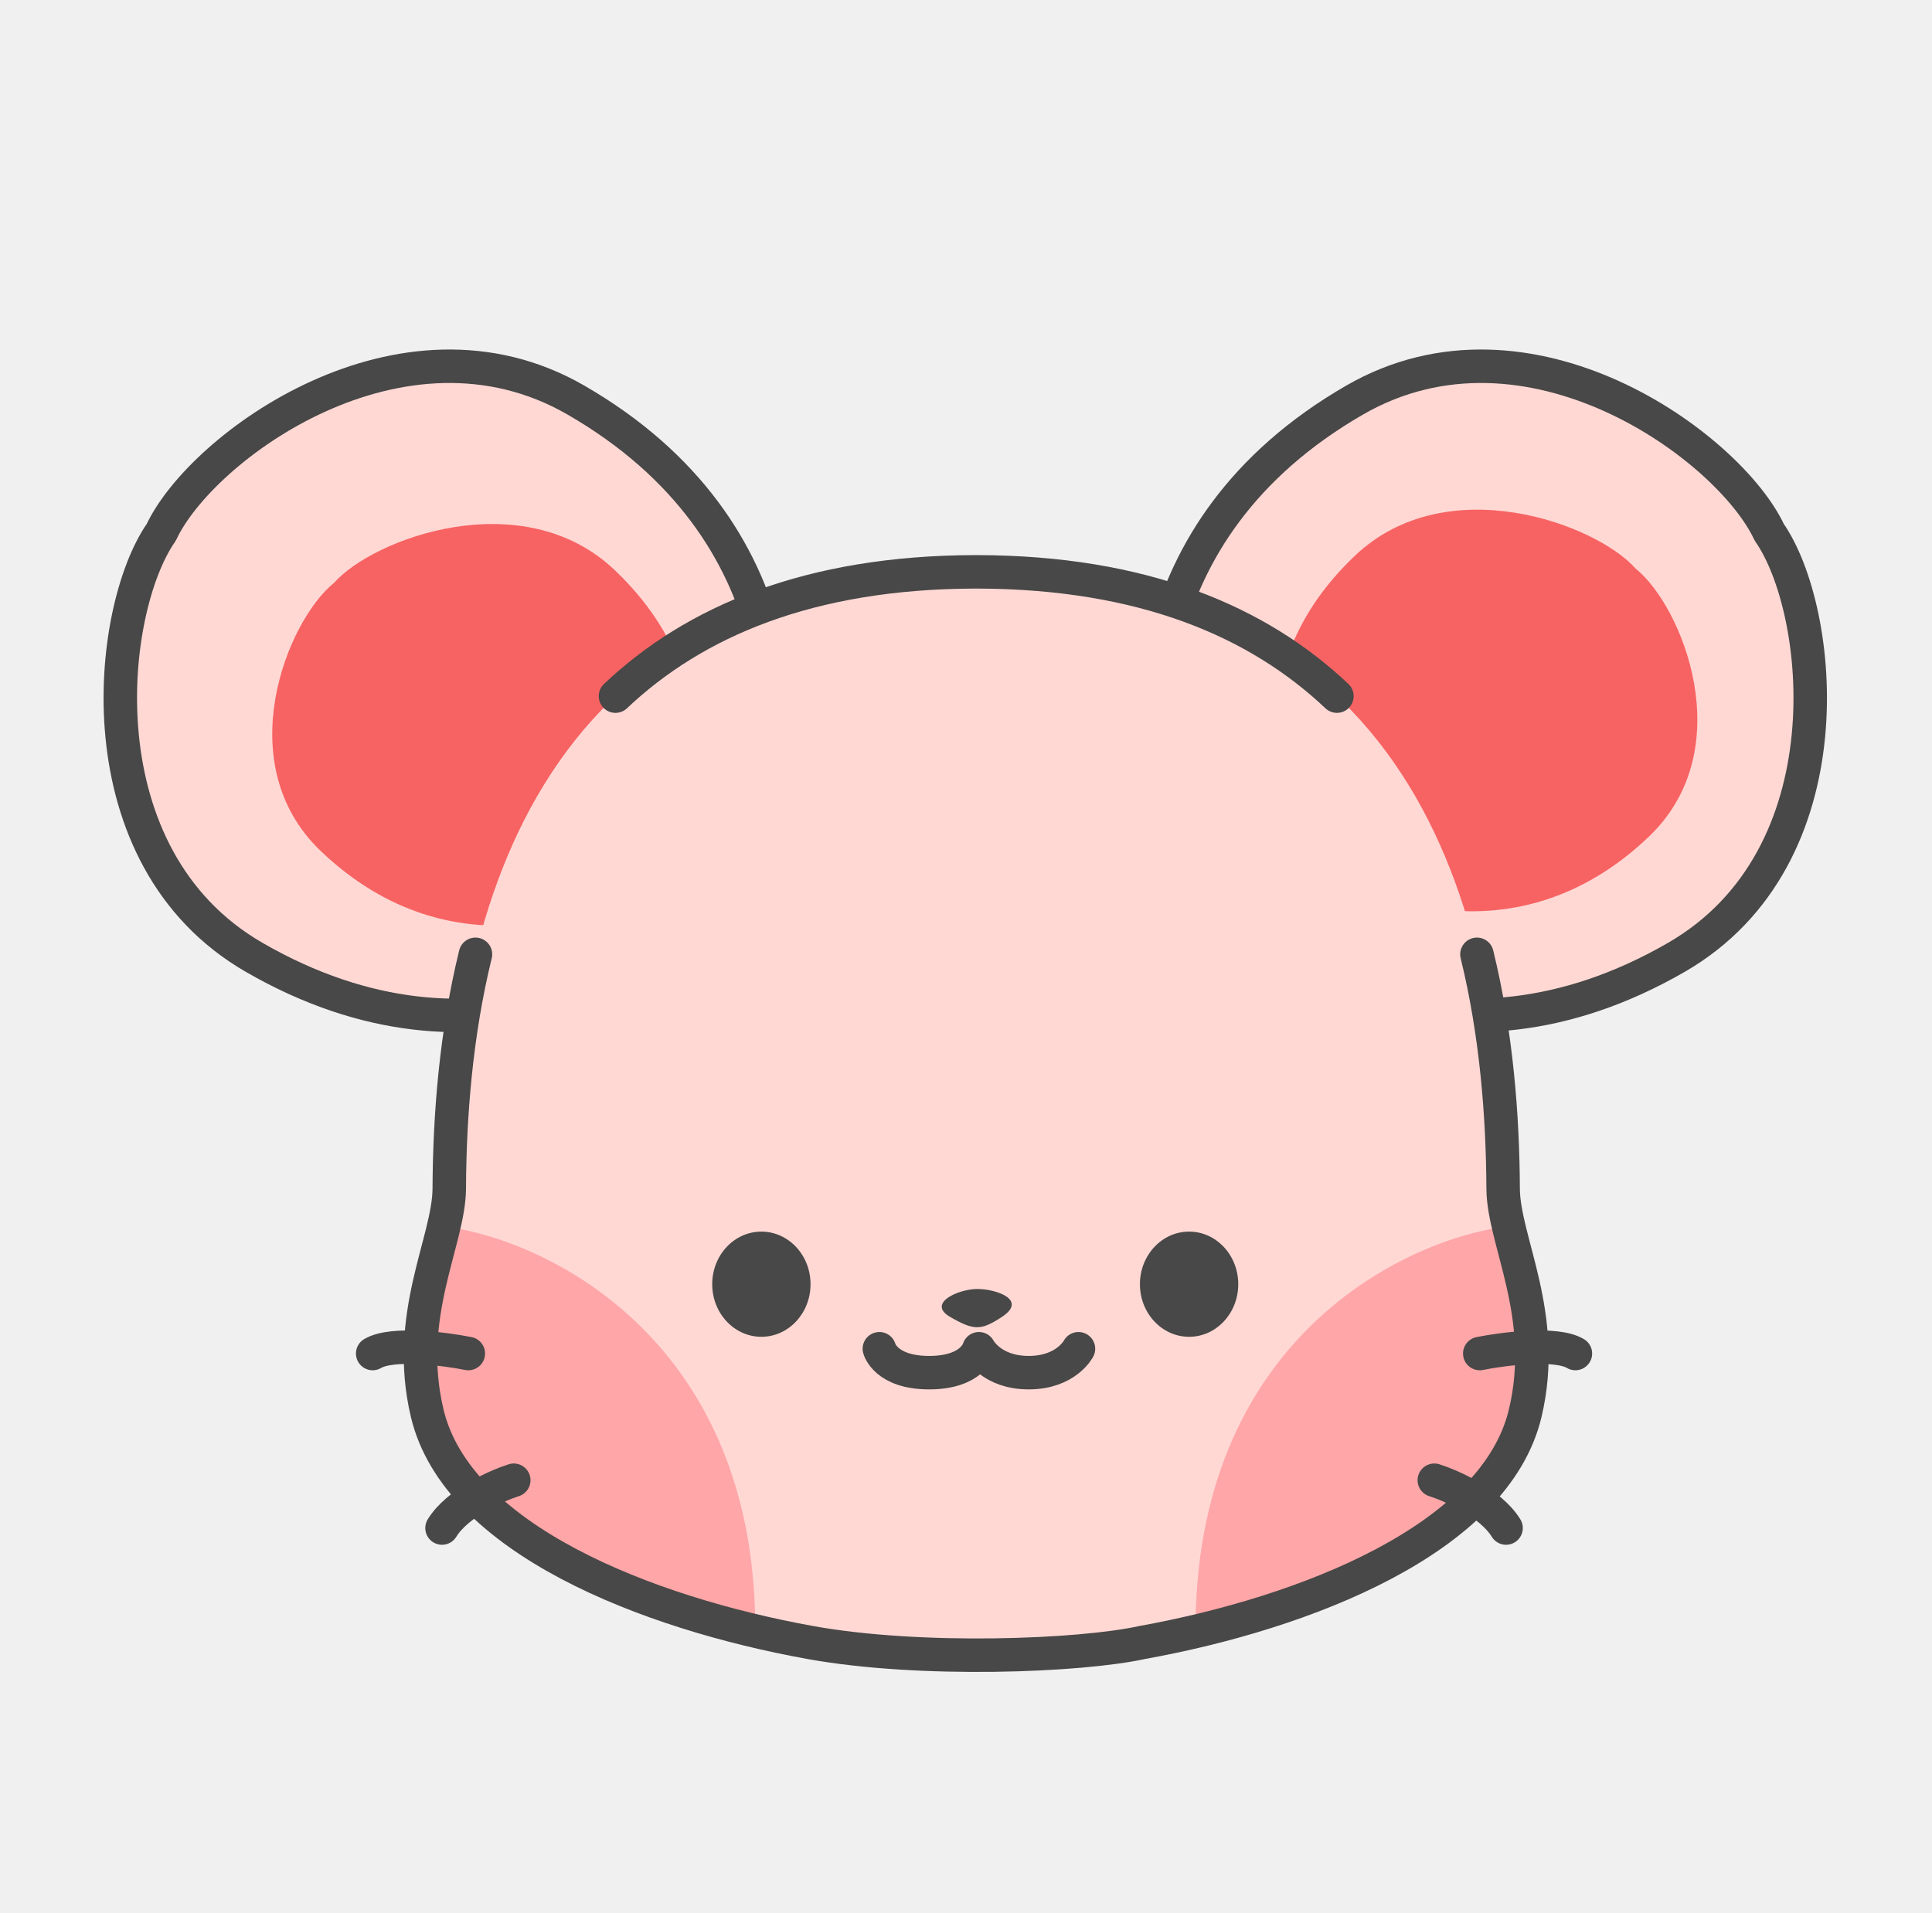
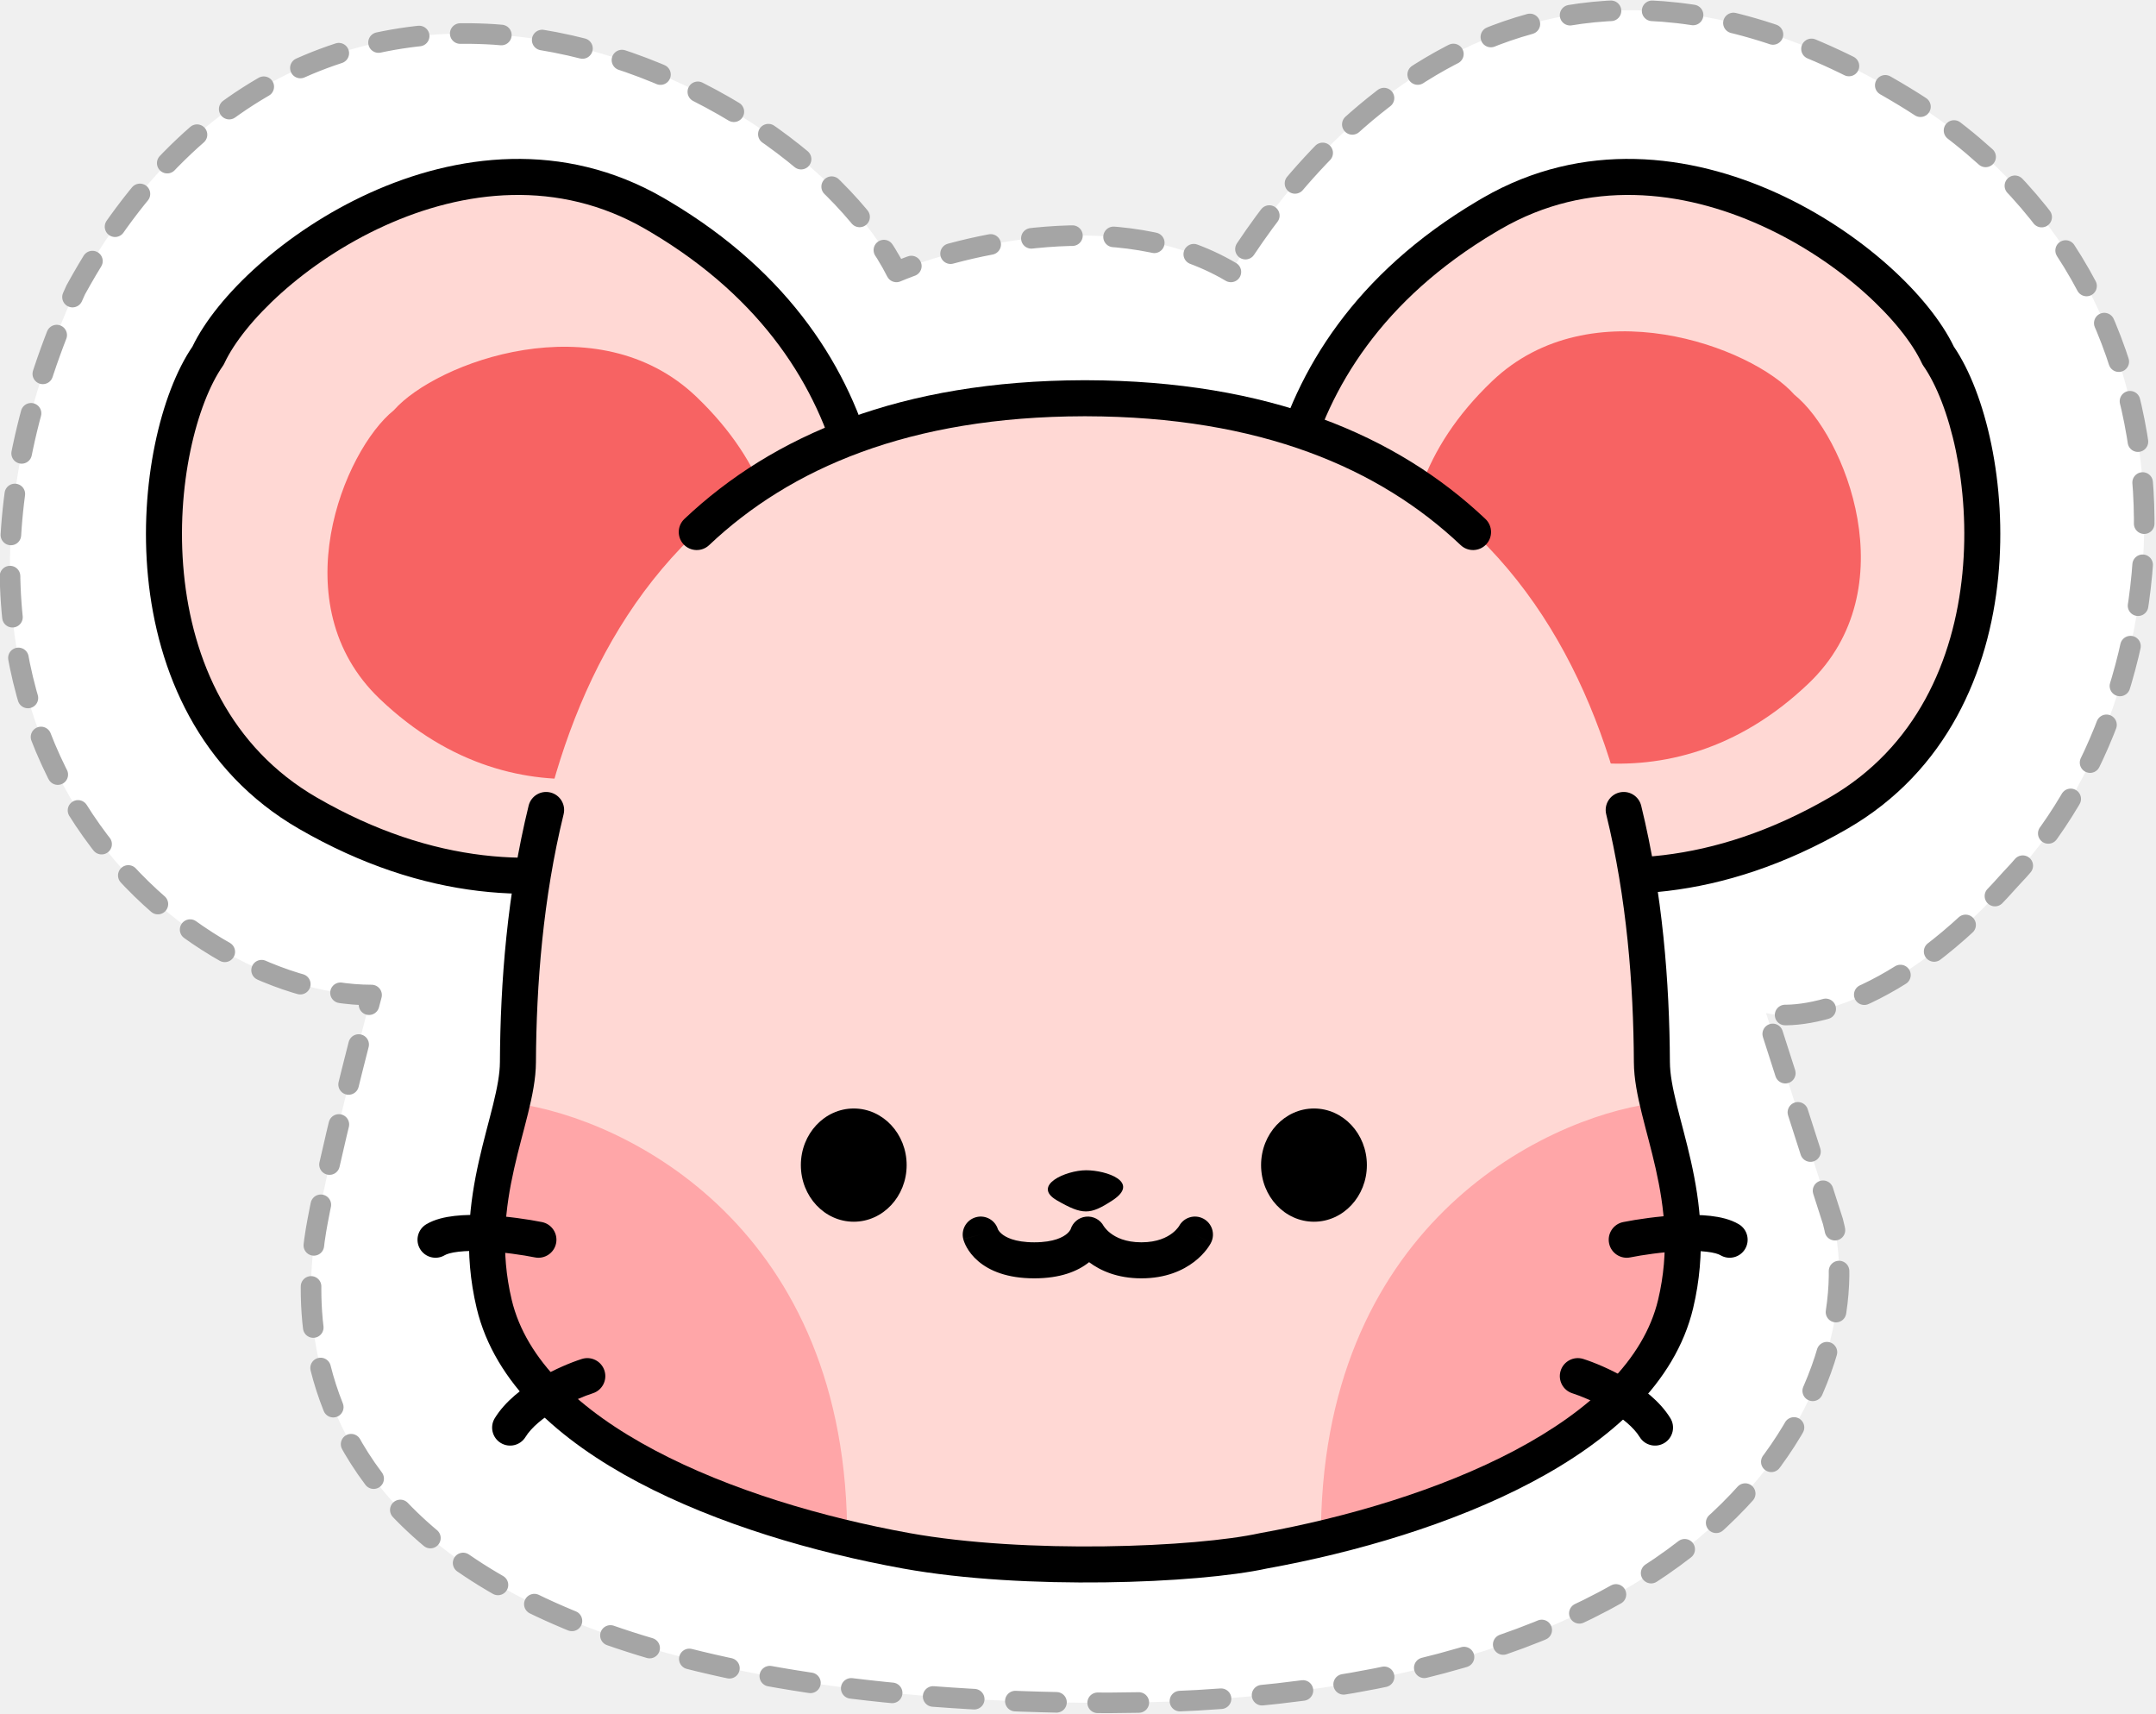
- <svg xmlns="http://www.w3.org/2000/svg" width="404" height="400" viewBox="0 0 404 400" fill="none">
-   <path d="M44.029 97.408C56.815 82.414 105.601 63.709 135.511 93.182C178.584 135.627 156.371 184.537 144.924 196.432L144.932 196.44C144.866 196.506 144.795 196.569 144.726 196.635C144.659 196.703 144.595 196.773 144.528 196.838L144.52 196.83C132.448 208.11 82.814 229.999 39.741 187.555C9.831 158.081 28.813 110.007 44.029 97.408Z" fill="#FFD8D4" />
-   <path d="M358.979 97.554C374.084 110.247 392.928 158.677 363.236 188.369C320.477 231.128 271.205 209.077 259.221 197.714L259.214 197.721C259.148 197.655 259.084 197.586 259.017 197.517C258.948 197.45 258.878 197.386 258.812 197.32L258.82 197.312C247.457 185.329 225.406 136.057 268.165 93.298C297.856 63.606 346.287 82.45 358.979 97.554Z" fill="#FFD8D4" />
-   <path d="M69.84 121.926C78.053 112.597 109.391 100.958 128.603 119.297C156.27 145.707 142.002 176.14 134.649 183.541L134.654 183.546C134.612 183.587 134.566 183.626 134.522 183.668C134.479 183.71 134.437 183.753 134.395 183.794L134.39 183.789C126.636 190.807 94.754 204.427 67.086 178.017C47.874 159.678 60.067 129.766 69.84 121.926Z" fill="#F76363" />
-   <path d="M342.021 118.926C333.808 109.597 302.471 97.958 283.259 116.297C255.591 142.707 269.86 173.14 277.212 180.541L277.207 180.546C277.25 180.587 277.295 180.626 277.339 180.668C277.383 180.71 277.424 180.753 277.467 180.794L277.472 180.789C285.226 187.807 317.108 201.427 344.775 175.017C363.987 156.678 351.795 126.766 342.021 118.926Z" fill="#F76363" />
-   <path d="M243.899 132.983C248.401 115.637 259.641 97.316 283.257 83.681C319.658 62.666 361.603 93.432 369.962 111.325C381.278 127.511 386.95 179.219 350.55 200.235C326.934 213.87 305.447 214.444 288.174 209.67" stroke="#474847" stroke-width="7" stroke-linecap="round" stroke-linejoin="round" />
-   <path d="M159.793 132.983C155.291 115.637 144.051 97.316 120.434 83.681C84.034 62.666 42.089 93.432 33.73 111.325C22.414 127.511 16.742 179.219 53.142 200.235C76.758 213.87 98.245 214.444 115.517 209.67" stroke="#474847" stroke-width="7" stroke-linecap="round" stroke-linejoin="round" />
-   <path d="M204.335 119.605C298.521 119.82 314.063 195.295 314.32 248.603C314.373 259.588 323.82 275.103 318.931 295.603C310.243 332.029 237.393 347.704 204.133 346.608C170.872 347.704 98.023 332.029 89.335 295.603C84.446 275.103 93.892 259.588 93.945 248.603C94.203 195.295 109.745 119.82 203.931 119.605V119.603C203.998 119.603 204.066 119.604 204.133 119.604C204.2 119.604 204.268 119.603 204.335 119.603V119.605Z" fill="#FFD8D4" />
-   <path d="M157.93 341.603C158.33 280.803 115.097 259.603 93.43 256.603C88.43 264.27 86.038 290.103 89.93 298.103C98.93 316.603 109.93 326.603 157.93 341.603Z" fill="#FFA6A8" />
-   <path d="M249.998 341.603C249.598 280.803 292.832 259.603 314.498 256.603C319.498 264.27 321.89 290.103 317.998 298.103C308.998 316.603 297.998 326.603 249.998 341.603Z" fill="#FFA6A8" />
-   <path d="M128.701 145.603C145.219 129.973 169.241 119.684 203.931 119.605V119.603C203.998 119.603 204.066 119.604 204.133 119.604C204.2 119.604 204.268 119.603 204.335 119.603V119.605C239.025 119.684 263.047 129.973 279.565 145.603M99.424 199.603C95.348 216.228 94.019 233.326 93.945 248.603C93.892 259.588 84.446 275.103 89.335 295.603C95.607 321.899 135.316 337.381 169.431 343.546C192.5 347.715 225.904 346.39 238.835 343.546C272.95 337.381 312.659 321.899 318.931 295.603C323.82 275.103 314.373 259.588 314.32 248.603C314.247 233.326 312.918 216.228 308.842 199.603" stroke="#474847" stroke-width="7" stroke-linecap="round" stroke-linejoin="round" />
-   <path d="M97.931 283.103C92.931 282.103 81.931 280.703 77.931 283.103" stroke="#474847" stroke-width="7" stroke-linecap="round" stroke-linejoin="round" />
-   <path d="M107.431 309.603C103.764 310.77 95.631 314.403 92.431 319.603" stroke="#474847" stroke-width="7" stroke-linecap="round" stroke-linejoin="round" />
-   <path d="M309.431 283.103C314.431 282.103 325.431 280.703 329.431 283.103" stroke="#474847" stroke-width="7" stroke-linecap="round" stroke-linejoin="round" />
-   <path d="M299.931 309.603C303.597 310.77 311.731 314.403 314.931 319.603" stroke="#474847" stroke-width="7" stroke-linecap="round" stroke-linejoin="round" />
-   <ellipse cx="159.211" cy="268.603" rx="10.28" ry="11" fill="#474847" />
-   <ellipse cx="248.65" cy="268.603" rx="10.28" ry="11" fill="#474847" />
-   <path d="M183.884 282.103C183.884 282.103 185.169 287.103 194.293 287.103C203.416 287.103 204.702 282.103 204.702 282.103C204.702 282.103 207.272 287.103 215.11 287.103C222.949 287.103 225.519 282.103 225.519 282.103" stroke="#474847" stroke-width="7" stroke-linecap="round" stroke-linejoin="round" />
-   <path d="M198.708 275.463C203.698 278.336 205.135 278.298 209.482 275.463C214.963 271.888 208.348 269.603 204.378 269.603C200.409 269.603 193.718 272.59 198.708 275.463Z" fill="#474847" />
+ <svg xmlns="http://www.w3.org/2000/svg" width="419" height="333" viewBox="0 0 419 333" fill="none">
+   <path d="M239.213 52.83C217.613 40.03 186.88 47.497 174.213 52.83C154.713 14.33 62.213 -30.17 14.713 56.33C-24.368 142.391 35.213 193.33 72.213 193.33C69.713 202.663 64.113 224.53 61.713 237.33C58.713 253.33 48.713 328.83 209.713 330.83C338.513 332.43 363.713 265.83 356.213 237.33L343.213 196.83C349.88 198.497 368.713 195.63 390.713 170.83C425.213 134.83 431.879 56.33 370.213 18.83C296.213 -26.17 252.713 30.83 239.213 52.83Z" fill="white" stroke="#A5A5A5" stroke-width="4" stroke-linecap="round" stroke-linejoin="round" stroke-dasharray="8 8" />
+   <path d="M50.737 55.178C63.524 40.185 112.31 21.48 142.22 50.953C185.293 93.398 163.08 142.307 151.633 154.203L151.641 154.211C151.575 154.276 151.504 154.34 151.435 154.406C151.368 154.474 151.304 154.543 151.237 154.609L151.229 154.601C139.157 165.881 89.523 187.77 46.45 145.325C16.54 115.852 35.522 67.778 50.737 55.178Z" fill="#FFD8D4" />
+   <path d="M365.688 55.325C380.793 68.018 399.637 116.448 369.945 146.14C327.186 188.899 277.914 166.847 265.93 155.484L265.922 155.492C265.856 155.426 265.793 155.356 265.726 155.288C265.657 155.221 265.587 155.157 265.521 155.091L265.529 155.083C254.166 143.1 232.115 93.827 274.874 51.068C304.565 21.377 352.996 40.22 365.688 55.325Z" fill="#FFD8D4" />
+   <path d="M76.549 79.697C84.762 70.367 116.099 58.729 135.312 77.067C162.979 103.477 148.711 133.91 141.358 141.312L141.363 141.317C141.321 141.357 141.275 141.397 141.231 141.438C141.188 141.481 141.146 141.524 141.104 141.564L141.099 141.56C133.345 148.578 101.463 162.198 73.795 135.788C54.583 117.449 66.776 87.536 76.549 79.697Z" fill="#F76363" />
+   <path d="M348.73 76.697C340.517 67.367 309.18 55.729 289.968 74.067C262.3 100.477 276.569 130.91 283.921 138.312L283.916 138.317C283.959 138.357 284.004 138.397 284.048 138.438C284.092 138.481 284.133 138.524 284.176 138.564L284.181 138.56C291.935 145.578 323.817 159.198 351.484 132.788C370.696 114.449 358.504 84.536 348.73 76.697Z" fill="#F76363" />
+   <path d="M355.509 154.975C372.429 145.206 379.728 128.251 381.375 111.4C383.037 94.384 378.848 78.318 373.803 71.101C373.687 70.936 373.586 70.76 373.501 70.578C369.773 62.6 357.954 50.939 342.387 43.871C326.97 36.871 308.637 34.715 291.716 44.483L290.657 45.103C268.616 58.176 258.206 75.412 253.996 91.633C253.511 93.504 251.601 94.627 249.73 94.141C247.859 93.656 246.735 91.745 247.221 89.874C251.874 71.945 263.386 53.142 287.079 39.087L288.216 38.421C307.696 27.175 328.536 29.894 345.281 37.496C361.723 44.962 374.962 57.467 379.71 67.341C385.887 76.389 390.098 94.108 388.342 112.08C386.553 130.383 378.489 149.791 359.009 161.037C334.545 175.162 312.088 175.827 293.951 170.813C292.088 170.299 290.995 168.371 291.51 166.508C292.025 164.645 293.953 163.552 295.816 164.067C312.225 168.603 332.74 168.121 355.509 154.975Z" fill="black" />
+   <path d="M61.601 154.975C44.68 145.206 37.381 128.251 35.735 111.4C34.072 94.384 38.261 78.318 43.307 71.101C43.422 70.936 43.523 70.76 43.609 70.578C47.336 62.6 59.155 50.939 74.722 43.871C90.14 36.871 108.473 34.715 125.393 44.483L126.452 45.103C148.494 58.176 158.903 75.412 163.113 91.633C163.599 93.504 165.509 94.627 167.38 94.141C169.251 93.656 170.374 91.745 169.889 89.874C165.236 71.945 153.724 53.142 130.03 39.087L128.893 38.421C109.413 27.175 88.573 29.894 71.829 37.496C55.386 44.962 42.147 57.467 37.399 67.341C31.222 76.389 27.011 94.108 28.767 112.08C30.556 130.383 38.621 149.791 58.101 161.037C82.564 175.162 105.022 175.827 123.158 170.813C125.021 170.299 126.114 168.371 125.599 166.508C125.084 164.645 123.156 163.552 121.293 164.067C104.884 168.603 84.369 168.121 61.601 154.975Z" fill="black" />
+   <path d="M211.043 77.376C305.23 77.591 320.772 153.066 321.029 206.374C321.082 217.358 330.529 232.874 325.64 253.374C316.952 289.8 244.102 305.475 210.841 304.379C177.581 305.475 104.731 289.8 96.043 253.374C91.154 232.874 100.602 217.358 100.655 206.374C100.912 153.066 116.454 77.591 210.64 77.376V77.374C210.707 77.374 210.774 77.375 210.841 77.375C210.909 77.375 210.976 77.374 211.043 77.374V77.376Z" fill="#FFD8D4" />
+   <path d="M164.639 299.374C165.039 238.574 121.806 217.374 100.139 214.374C95.139 222.04 92.748 247.874 96.639 255.874C105.639 274.374 116.639 284.374 164.639 299.374Z" fill="#FFA6A8" />
+   <path d="M256.707 299.374C256.307 238.574 299.541 217.374 321.207 214.374C326.207 222.04 328.599 247.874 324.707 255.874C315.707 274.374 304.707 284.374 256.707 299.374Z" fill="#FFA6A8" />
+   <path d="M314.717 153.974C316.595 153.514 318.49 154.663 318.951 156.541C323.112 173.517 324.455 190.907 324.53 206.357C324.541 208.662 325.051 211.35 325.859 214.633C326.624 217.744 327.723 221.626 328.603 225.538C330.418 233.611 331.663 243.207 329.044 254.185C325.555 268.815 312.945 279.902 297.67 287.988C282.3 296.125 263.503 301.621 246.245 304.746C239.426 306.238 227.593 307.28 214.689 307.446C201.715 307.613 187.353 306.899 175.517 304.76C158.237 301.638 139.407 296.138 124.013 287.988C108.739 279.902 96.129 268.815 92.639 254.185C90.021 243.207 91.266 233.611 93.082 225.538C93.961 221.626 95.06 217.744 95.826 214.633C96.633 211.35 97.144 208.662 97.155 206.357C97.229 190.907 98.572 173.517 102.734 156.541C103.194 154.663 105.089 153.514 106.966 153.974C108.844 154.435 109.993 156.33 109.533 158.207C105.543 174.481 104.228 191.287 104.155 206.39C104.139 209.578 103.448 212.949 102.623 216.305C101.755 219.833 100.788 223.171 99.911 227.073C98.212 234.629 97.178 243.041 99.449 252.562C102.231 264.228 112.612 274.032 127.289 281.802C141.846 289.508 159.928 294.831 176.762 297.873C187.996 299.903 201.87 300.611 214.598 300.447C227.364 300.283 238.671 299.244 244.792 297.898C244.835 297.889 244.879 297.881 244.922 297.873C261.756 294.831 279.838 289.508 294.395 281.802C309.072 274.032 319.452 264.228 322.235 252.562C324.506 243.041 323.472 234.629 321.773 227.073C320.895 223.171 319.929 219.833 319.061 216.305C318.235 212.949 317.545 209.578 317.53 206.39C317.457 191.287 316.142 174.481 312.152 158.207C311.692 156.33 312.84 154.435 314.717 153.974ZM211.138 73.877C246.521 73.975 271.424 84.504 288.68 100.832C290.084 102.16 290.145 104.375 288.817 105.779C287.488 107.183 285.273 107.244 283.869 105.916C268.102 90.997 244.987 80.953 211.036 80.876C211.016 80.876 210.996 80.874 210.976 80.874C210.917 80.874 211.064 80.874 210.846 80.875H210.838C210.62 80.874 210.767 80.874 210.708 80.874C210.688 80.874 210.668 80.876 210.648 80.876C176.696 80.953 153.582 90.997 137.815 105.916C136.411 107.244 134.195 107.183 132.867 105.779C131.539 104.375 131.6 102.16 133.004 100.832C150.261 84.504 175.163 73.975 210.544 73.877C210.576 73.876 210.608 73.874 210.64 73.874C210.688 73.874 210.733 73.874 210.765 73.875H210.918C210.951 73.874 210.997 73.874 211.044 73.874C211.076 73.874 211.107 73.876 211.138 73.877Z" fill="black" />
+   <path d="M88.352 236.243C90.272 236.024 92.378 236.01 94.423 236.102C98.512 236.287 102.693 236.916 105.326 237.442C107.221 237.821 108.45 239.665 108.071 241.56C107.692 243.456 105.848 244.685 103.953 244.306C101.586 243.832 97.766 243.261 94.106 243.096C92.276 243.013 90.569 243.036 89.145 243.198C87.645 243.369 86.799 243.659 86.44 243.875C84.783 244.869 82.633 244.332 81.638 242.675C80.644 241.017 81.181 238.867 82.839 237.873C84.48 236.888 86.509 236.453 88.352 236.243Z" fill="black" />
+   <path d="M113.078 264.039C114.92 263.453 116.888 264.47 117.475 266.312C118.061 268.154 117.043 270.122 115.201 270.709C113.596 271.22 110.888 272.317 108.241 273.877C105.53 275.475 103.276 277.329 102.12 279.208C101.107 280.854 98.952 281.367 97.306 280.354C95.659 279.341 95.146 277.186 96.159 275.54C98.203 272.218 101.616 269.656 104.688 267.846C107.824 265.998 111.017 264.695 113.078 264.039Z" fill="black" />
+   <path d="M332.427 236.243C330.507 236.024 328.401 236.01 326.357 236.102C322.267 236.287 318.087 236.916 315.453 237.442C313.558 237.821 312.329 239.665 312.708 241.56C313.087 243.456 314.931 244.685 316.826 244.306C319.193 243.832 323.013 243.261 326.673 243.096C328.504 243.013 330.21 243.036 331.634 243.198C333.134 243.369 333.98 243.659 334.339 243.875C335.997 244.869 338.146 244.332 339.141 242.675C340.135 241.017 339.598 238.867 337.941 237.873C336.3 236.888 334.27 236.453 332.427 236.243Z" fill="black" />
+   <path d="M307.701 264.039C305.859 263.453 303.891 264.47 303.305 266.312C302.719 268.154 303.736 270.122 305.578 270.709C307.183 271.22 309.891 272.317 312.538 273.877C315.25 275.475 317.503 277.329 318.659 279.208C319.672 280.854 321.827 281.367 323.474 280.354C325.12 279.341 325.633 277.186 324.62 275.54C322.576 272.218 319.163 269.656 316.092 267.846C312.955 265.998 309.762 264.695 307.701 264.039Z" fill="black" />
+   <path d="M176.2 226.374C176.2 232.449 171.598 237.374 165.92 237.374C160.242 237.374 155.64 232.449 155.64 226.374C155.64 220.299 160.242 215.374 165.92 215.374C171.598 215.374 176.2 220.299 176.2 226.374Z" fill="black" />
+   <path d="M265.64 226.374C265.64 232.449 261.037 237.374 255.359 237.374C249.682 237.374 245.079 232.449 245.079 226.374C245.079 220.299 249.682 215.374 255.359 215.374C261.037 215.374 265.64 220.299 265.64 226.374Z" fill="black" />
+   <path d="M189.722 236.484C191.538 236.017 193.386 237.065 193.935 238.837C193.943 238.854 193.96 238.891 193.988 238.942C194.074 239.094 194.267 239.386 194.651 239.714C195.365 240.324 197.111 241.374 201.002 241.374C204.892 241.374 206.638 240.324 207.353 239.714C207.736 239.386 207.93 239.094 208.015 238.942C208.05 238.88 208.067 238.84 208.072 238.828C208.485 237.51 209.637 236.55 211.021 236.395C212.46 236.234 213.848 236.976 214.516 238.259C214.513 238.255 214.512 238.251 214.51 238.247C214.506 238.239 214.502 238.232 214.499 238.226C214.493 238.215 214.489 238.208 214.487 238.205C214.49 238.208 214.494 238.217 214.503 238.231C214.532 238.277 214.596 238.376 214.7 238.51C214.909 238.78 215.27 239.184 215.812 239.601C216.851 240.402 218.71 241.374 221.819 241.374C224.929 241.374 226.787 240.402 227.827 239.601C228.369 239.184 228.73 238.78 228.939 238.51C229.043 238.376 229.107 238.277 229.136 238.231C229.15 238.209 229.155 238.2 229.153 238.205C229.151 238.208 229.146 238.215 229.14 238.226C229.137 238.232 229.133 238.239 229.129 238.247C229.127 238.251 229.125 238.255 229.123 238.259C230.011 236.551 232.114 235.879 233.828 236.76C235.547 237.644 236.224 239.754 235.341 241.473L232.229 239.874C235.19 241.396 235.333 241.472 235.339 241.477C235.339 241.478 235.338 241.48 235.337 241.481C235.336 241.484 235.335 241.487 235.333 241.49C235.33 241.496 235.327 241.501 235.323 241.508C235.317 241.52 235.309 241.534 235.301 241.549C235.285 241.58 235.266 241.615 235.243 241.655C235.198 241.734 235.141 241.832 235.069 241.946C234.927 242.173 234.73 242.465 234.471 242.799C233.953 243.467 233.18 244.313 232.1 245.146C229.895 246.845 226.548 248.374 221.819 248.374C217.173 248.374 213.862 246.896 211.656 245.233C209.439 247.023 206.047 248.374 201.002 248.374C195.769 248.374 192.31 246.923 190.101 245.034C189.022 244.112 188.325 243.154 187.884 242.368C187.665 241.977 187.51 241.63 187.403 241.353C187.349 241.214 187.306 241.092 187.274 240.99C187.257 240.939 187.244 240.893 187.233 240.852C187.227 240.832 187.221 240.812 187.216 240.795C187.214 240.786 187.211 240.776 187.209 240.768C187.208 240.764 187.207 240.76 187.206 240.757C187.206 240.755 187.205 240.752 187.204 240.751C187.204 240.748 187.226 240.739 190.593 239.874L187.203 240.745C186.722 238.873 187.85 236.965 189.722 236.484ZM193.981 238.998C193.98 238.997 193.98 238.993 193.98 238.991C193.979 238.987 193.978 238.984 193.977 238.98C193.975 238.973 193.974 238.967 193.972 238.961C193.968 238.948 193.964 238.935 193.961 238.924L193.981 238.998ZM208.059 238.87C208.054 238.884 208.048 238.902 208.042 238.924C208.039 238.935 208.036 238.948 208.032 238.961C208.031 238.967 208.028 238.973 208.027 238.98C208.026 238.984 208.025 238.987 208.024 238.991C208.023 238.992 208.023 238.995 208.023 238.996C208.037 238.939 208.055 238.884 208.072 238.829C208.07 238.835 208.065 238.849 208.059 238.87Z" fill="black" />
+   <path d="M205.417 233.233C210.407 236.106 211.844 236.068 216.191 233.233C221.672 229.658 215.057 227.374 211.087 227.374C207.118 227.374 200.427 230.36 205.417 233.233Z" fill="black" />
</svg>
